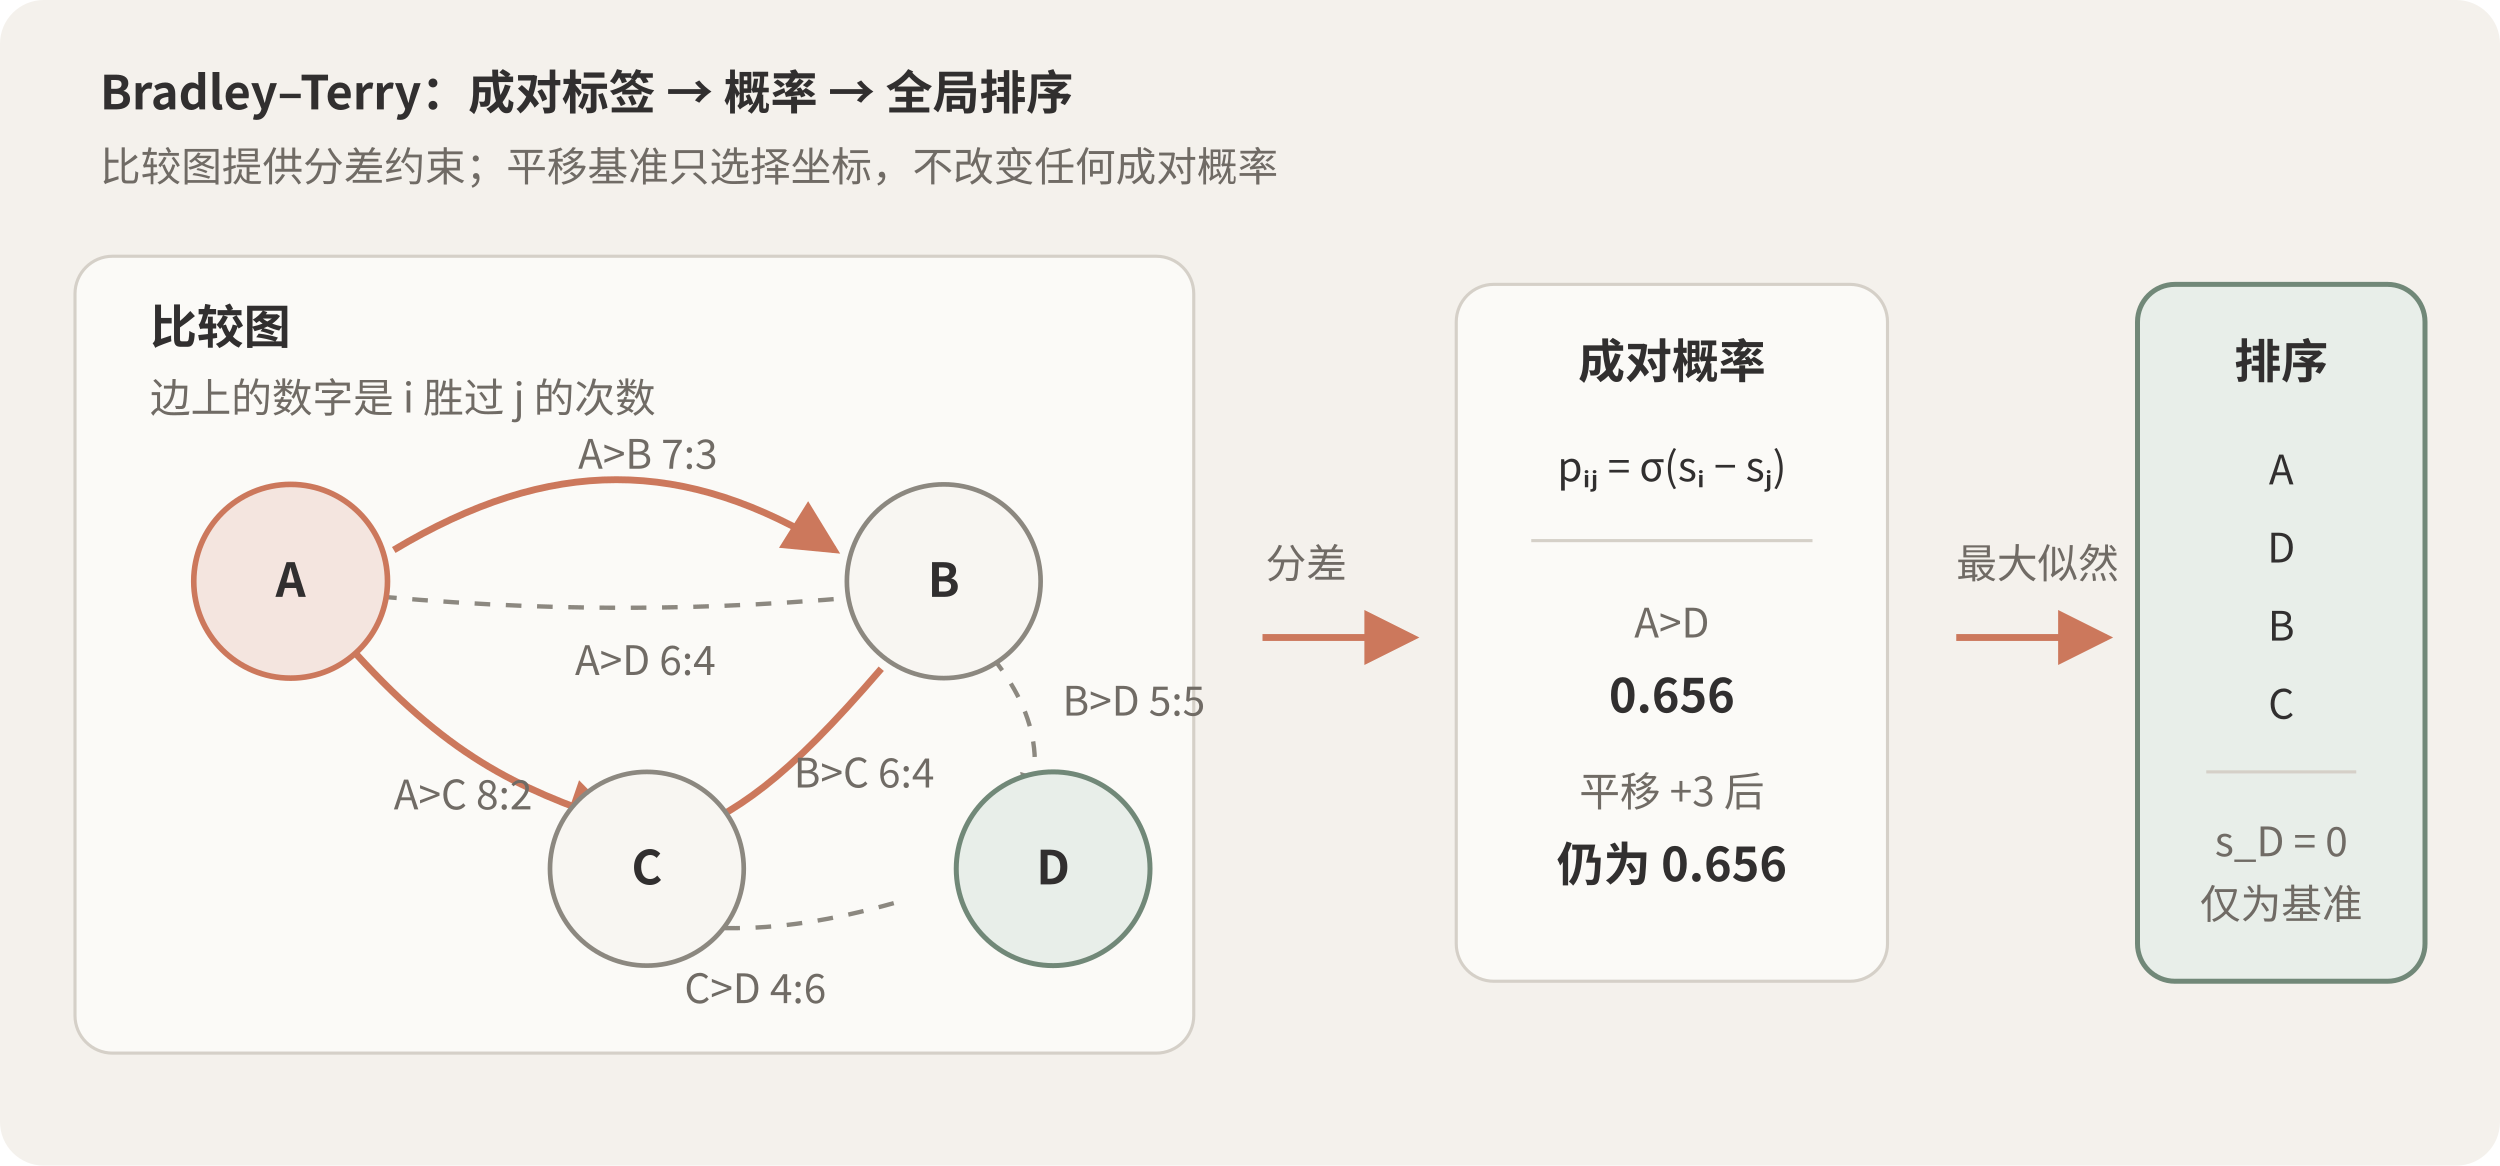
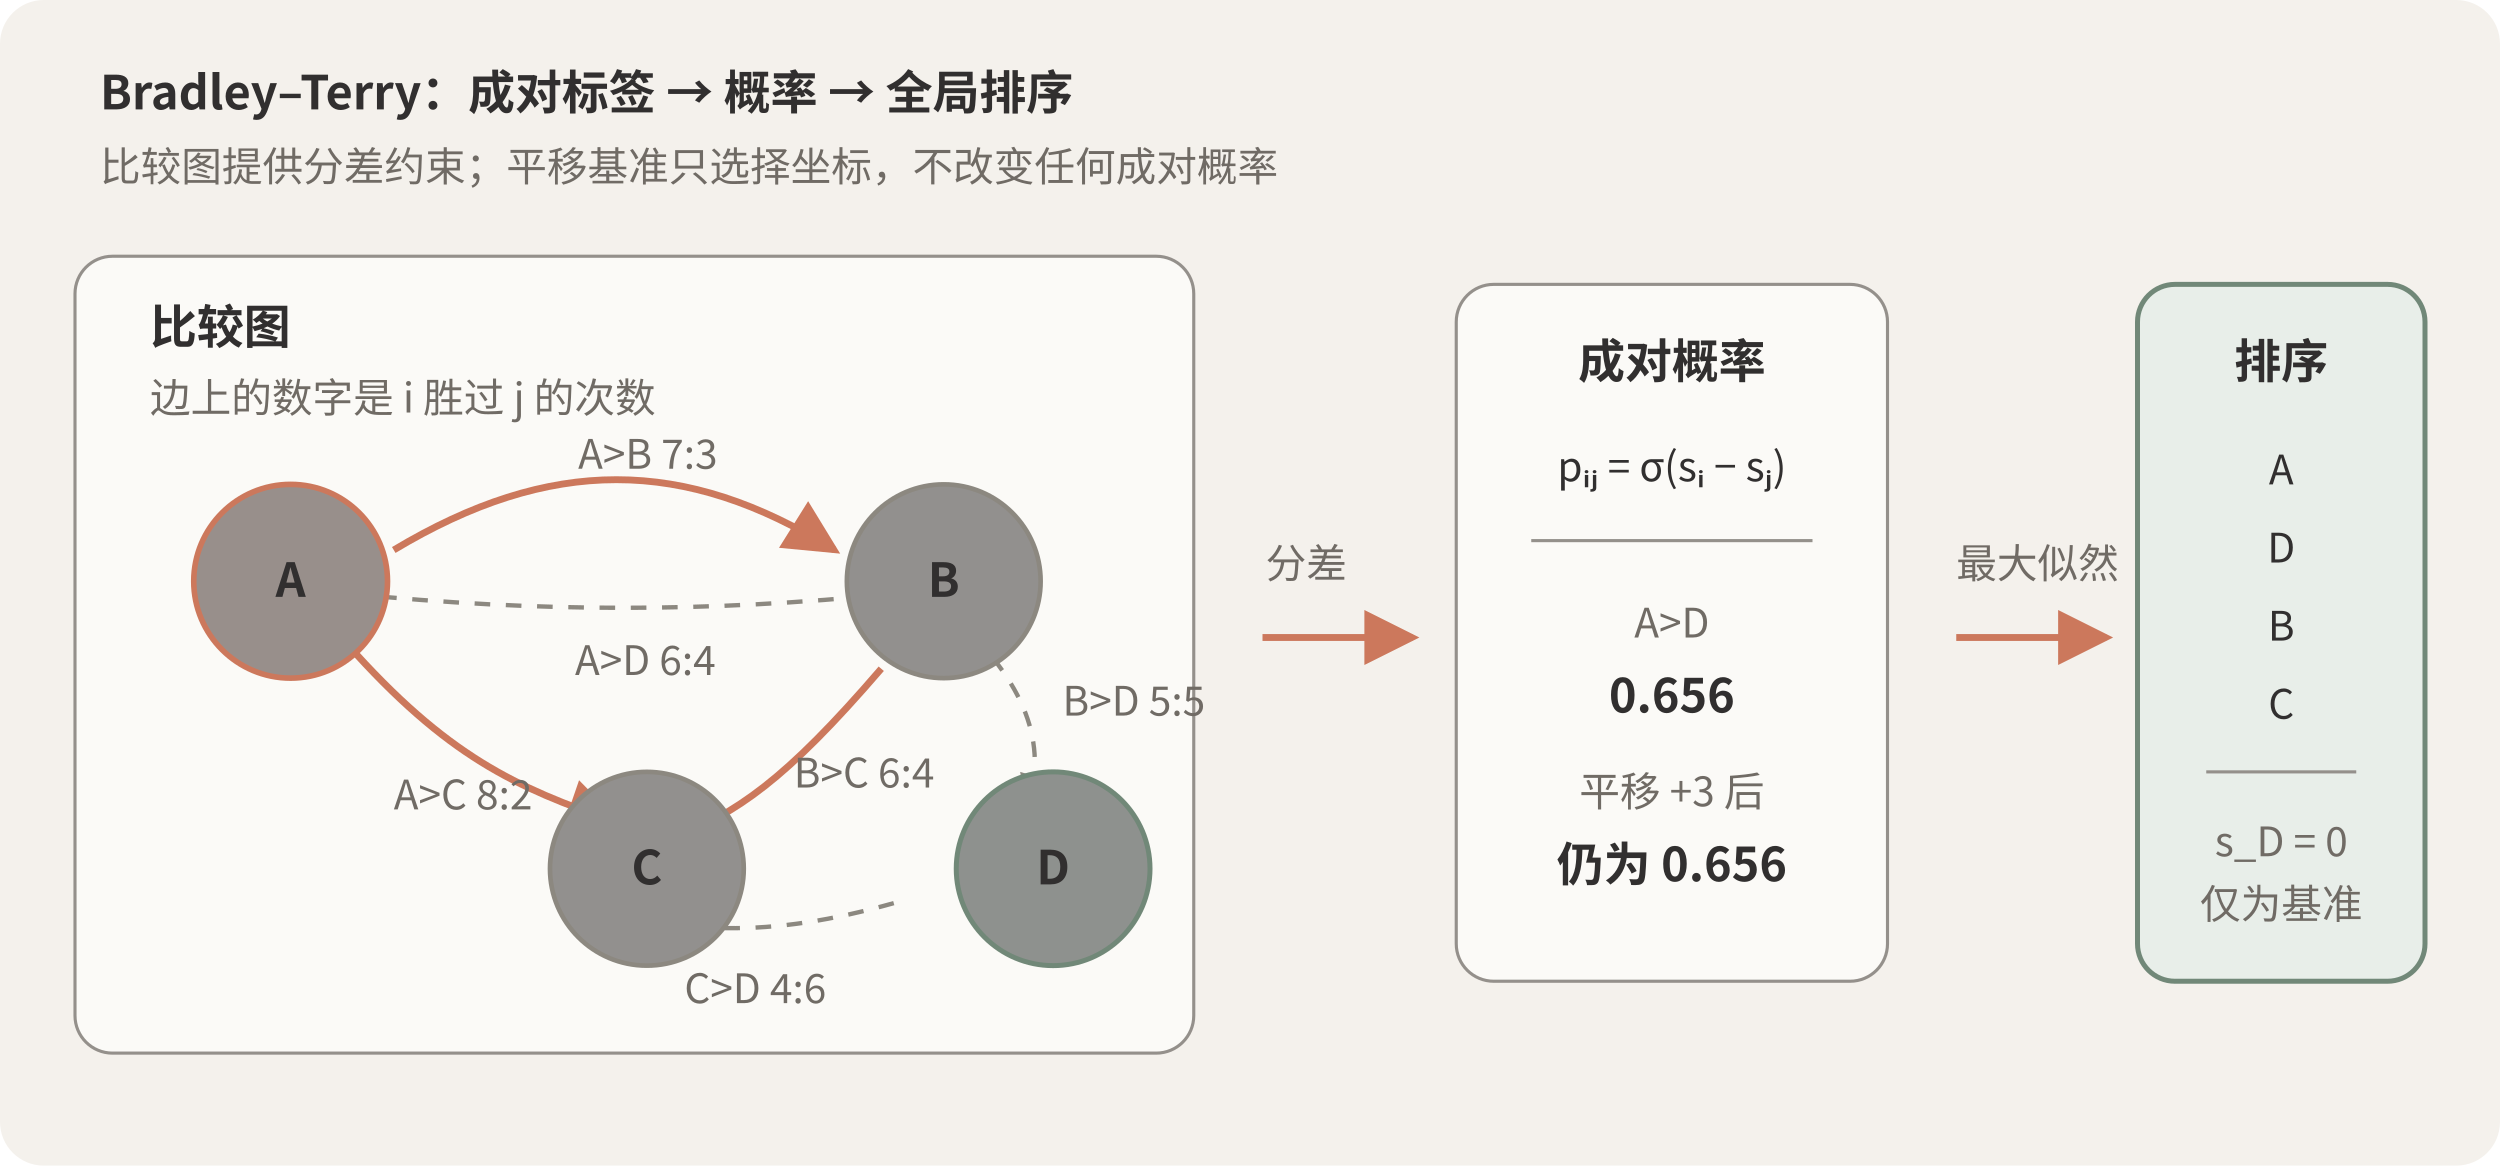
- <svg xmlns="http://www.w3.org/2000/svg" width="800" height="373" viewBox="0 0 800 373" role="img" aria-labelledby="title desc">
+ <svg xmlns="http://www.w3.org/2000/svg" data-svg-theme="paper-ink-v1" width="800" height="373" viewBox="0 0 800 373" role="img" aria-labelledby="title desc">
+   <style>
+   .svg-coral-stroke-stroke { stroke: #cc785c; }
+   .svg-special-fill-fill-8c8880 { fill: #8c8880; }
+   .svg-special-fill-fill-cc785c { fill: #cc785c; }
+   .svg-special-fill-fill-e8eee9 { fill: #8e918e; }
+   .svg-special-fill-fill-f4e5df { fill: #988f8b; }
+   .svg-special-fill-fill-f4f1ec { fill: #92908e; }
+   .svg-special-fill-fill-f8f6f2 { fill: #92908e; }
+   .svg-special-fill-fill-fbfaf7 { fill: #91908f; }
+   .svg-special-graphic-stroke-718878 { stroke: #718878; }
+   .svg-special-graphic-stroke-8c8880 { stroke: #8c8880; }
+   .svg-special-graphic-stroke-d5d0c8 { stroke: #94908b; }
+   .svg-special-text-fill-312f2f { fill: #312f2f; }
+   .svg-special-text-fill-706b65 { fill: #706b65; }
+ 
+   .svg-special-background-fill-e8eee9 { fill: #e8eee9; }
+   .svg-special-background-fill-f4f1ec { fill: #f4f1ec; }
+   .svg-special-background-fill-fbfaf7 { fill: #fbfaf7; }
+ 
+ 
+ @media (prefers-color-scheme: dark) {
+     .svg-coral-stroke-stroke { stroke: #e28466; }
+     .svg-special-fill-fill-8c8880 { fill: #8c8880; }
+     .svg-special-fill-fill-cc785c { fill: #cc785c; }
+     .svg-special-fill-fill-e8eee9 { fill: #8e918e; }
+     .svg-special-fill-fill-f4e5df { fill: #988f8b; }
+     .svg-special-fill-fill-f4f1ec { fill: #92908e; }
+     .svg-special-fill-fill-f8f6f2 { fill: #92908e; }
+     .svg-special-fill-fill-fbfaf7 { fill: #91908f; }
+     .svg-special-graphic-stroke-718878 { stroke: #718878; }
+     .svg-special-graphic-stroke-8c8880 { stroke: #8c8880; }
+     .svg-special-graphic-stroke-d5d0c8 { stroke: #94908b; }
+     .svg-special-text-fill-312f2f { fill: #a5a4a4; }
+     .svg-special-text-fill-706b65 { fill: #a7a4a0; }
+     .svg-special-background-fill-e8eee9 { fill: #333333; }
+     .svg-special-background-fill-f4f1ec { fill: #343433; }
+     .svg-special-background-fill-fbfaf7 { fill: #353535; }
+ 
+ 
+ 
+   }
+ </style>
  <defs>
    <marker id="arrow" markerWidth="8" markerHeight="8" refX="7" refY="4" orient="auto">
-       <path d="M0,0 L8,4 L0,8 Z" fill="#cc785c" />
+       <path d="M0,0 L8,4 L0,8 Z" class="svg-special-fill-fill-cc785c" />
    </marker>
    <marker id="arrow-muted" markerWidth="8" markerHeight="8" refX="7" refY="4" orient="auto">
-       <path d="M0,0 L8,4 L0,8 Z" fill="#8c8880" />
+       <path d="M0,0 L8,4 L0,8 Z" class="svg-special-fill-fill-8c8880" />
    </marker>
    <style>
-       .ink { fill: #312f2f; font-family: -apple-system, BlinkMacSystemFont, "Segoe UI", "Noto Sans CJK SC", "PingFang SC", sans-serif; }
-       .muted { fill: #706b65; font-family: -apple-system, BlinkMacSystemFont, "Segoe UI", "Noto Sans CJK SC", "PingFang SC", sans-serif; }
+       .ink {font-family: -apple-system, BlinkMacSystemFont, "Segoe UI", "Noto Sans CJK SC", "PingFang SC", sans-serif; }
+       .muted {font-family: -apple-system, BlinkMacSystemFont, "Segoe UI", "Noto Sans CJK SC", "PingFang SC", sans-serif; }
      .small { font-size: 13px; }
      .label { font-size: 15px; font-weight: 600; }
-       .node { fill: #f8f6f2; stroke: #8c8880; stroke-width: 1.5; }
-       .node-hot { fill: #f4e5df; stroke: #cc785c; stroke-width: 1.8; }
-       .node-base { fill: #e8eee9; stroke: #718878; stroke-width: 1.6; }
-       .panel { fill: #fbfaf7; stroke: #d5d0c8; stroke-width: 1; }
-       .edge { fill: none; stroke: #cc785c; stroke-width: 2.2; marker-end: url(#arrow); }
-       .edge-muted { fill: none; stroke: #8c8880; stroke-width: 1.4; stroke-dasharray: 5 5; marker-end: url(#arrow-muted); }
-       .rule { stroke: #d5d0c8; stroke-width: 1; }
+       .node {stroke-width: 1.5; }
+       .node-hot {stroke-width: 1.8; }
+       .node-base {stroke-width: 1.6; }
+       .panel {stroke-width: 1; }
+       .edge { fill: none;  stroke-width: 2.2; marker-end: url(#arrow); }
+       .edge-muted { fill: none;  stroke-width: 1.4; stroke-dasharray: 5 5; marker-end: url(#arrow-muted); }
+       .rule {stroke-width: 1; }
    </style>
  </defs>
-   <rect width="800" height="373" rx="14" fill="#f4f1ec" />
-   <text x="32" y="35" class="ink label">Bradley–Terry：成对标签 → 概率 → 全局排序</text>
-   <text x="32" y="58" class="muted small">比较图提供分差约束；平移基准只选择坐标，不改变任何成对概率</text>
-   <rect x="24" y="82" width="358" height="255" rx="12" class="panel" />
-   <text x="48" y="110" class="ink label">比较图</text>
-   <text x="48" y="132" class="muted small">边上的数字是 i 胜过 j 的次数</text>
-   <path d="M126 176 C176 146 219 146 267 176" class="edge" />
-   <text x="185" y="150" class="muted small">A&gt;B 7:3</text>
-   <path d="M111 206 C143 242 165 252 197 263" class="edge" />
-   <text x="126" y="259" class="muted small">A&gt;C 8:2</text>
-   <path d="M112 190 C173 196 226 196 286 190" class="edge-muted" />
-   <text x="184" y="216" class="muted small">A&gt;D 6:4</text>
-   <path d="M282 214 C251 250 236 260 214 269" class="edge" />
-   <text x="254" y="252" class="muted small">B&gt;C 6:4</text>
-   <path d="M304 196 C329 219 335 238 329 258" class="edge-muted" />
-   <text x="340" y="229" class="muted small">B&gt;D 5:5</text>
-   <path d="M286 289 C247 300 216 300 183 287" class="edge-muted" />
-   <text x="219" y="321" class="muted small">C&gt;D 4:6</text>
-   <circle cx="93" cy="186" r="31" class="node-hot" />
-   <text x="93" y="191" text-anchor="middle" class="ink label">A</text>
-   <circle cx="302" cy="186" r="31" class="node" />
-   <text x="302" y="191" text-anchor="middle" class="ink label">B</text>
-   <circle cx="207" cy="278" r="31" class="node" />
-   <text x="207" y="283" text-anchor="middle" class="ink label">C</text>
-   <circle cx="337" cy="278" r="31" class="node-base" />
-   <text x="337" y="283" text-anchor="middle" class="ink label">D</text>
-   <path d="M404 204 L452 204" class="edge" />
-   <text x="405" y="185" class="muted small">分差</text>
-   <rect x="466" y="91" width="138" height="223" rx="12" class="panel" />
-   <text x="535" y="121" text-anchor="middle" class="ink label">成对概率</text>
-   <text x="535" y="154" text-anchor="middle" class="ink small">pᵢⱼ = σ(sᵢ − sⱼ)</text>
-   <line x1="490" y1="173" x2="580" y2="173" class="rule" />
-   <text x="535" y="204" text-anchor="middle" class="muted small">A&gt;D</text>
-   <text x="535" y="228" text-anchor="middle" class="ink label">0.656</text>
-   <text x="535" y="258" text-anchor="middle" class="muted small">平移 +3 后</text>
-   <text x="535" y="282" text-anchor="middle" class="ink label">仍为 0.656</text>
-   <path d="M626 204 L674 204" class="edge" />
-   <text x="626" y="185" class="muted small">最大似然</text>
-   <rect x="684" y="91" width="92" height="223" rx="12" class="node-base" />
-   <text x="730" y="121" text-anchor="middle" class="ink label">排序</text>
-   <text x="730" y="155" text-anchor="middle" class="ink small">A</text>
-   <text x="730" y="180" text-anchor="middle" class="ink small">D</text>
-   <text x="730" y="205" text-anchor="middle" class="ink small">B</text>
-   <text x="730" y="230" text-anchor="middle" class="ink small">C</text>
-   <line x1="706" y1="247" x2="754" y2="247" class="rule" />
-   <text x="730" y="274" text-anchor="middle" class="muted small">s_D = 0</text>
-   <text x="730" y="294" text-anchor="middle" class="muted small">仅为基准</text>
+   <rect width="800" height="373" rx="14" class="svg-special-fill-fill-f4f1ec svg-special-background-fill-f4f1ec" />
+   <text x="32" y="35" class="ink label svg-special-text-fill-312f2f">Bradley–Terry：成对标签 → 概率 → 全局排序</text>
+   <text x="32" y="58" class="muted small svg-special-text-fill-706b65">比较图提供分差约束；平移基准只选择坐标，不改变任何成对概率</text>
+   <rect x="24" y="82" width="358" height="255" rx="12" class="panel svg-special-fill-fill-fbfaf7 svg-special-graphic-stroke-d5d0c8 svg-special-background-fill-fbfaf7" />
+   <text x="48" y="110" class="ink label svg-special-text-fill-312f2f">比较图</text>
+   <text x="48" y="132" class="muted small svg-special-text-fill-706b65">边上的数字是 i 胜过 j 的次数</text>
+   <path d="M126 176 C176 146 219 146 267 176" class="edge svg-coral-stroke-stroke" />
+   <text x="185" y="150" class="muted small svg-special-text-fill-706b65">A&gt;B 7:3</text>
+   <path d="M111 206 C143 242 165 252 197 263" class="edge svg-coral-stroke-stroke" />
+   <text x="126" y="259" class="muted small svg-special-text-fill-706b65">A&gt;C 8:2</text>
+   <path d="M112 190 C173 196 226 196 286 190" class="edge-muted svg-special-graphic-stroke-8c8880" />
+   <text x="184" y="216" class="muted small svg-special-text-fill-706b65">A&gt;D 6:4</text>
+   <path d="M282 214 C251 250 236 260 214 269" class="edge svg-coral-stroke-stroke" />
+   <text x="254" y="252" class="muted small svg-special-text-fill-706b65">B&gt;C 6:4</text>
+   <path d="M304 196 C329 219 335 238 329 258" class="edge-muted svg-special-graphic-stroke-8c8880" />
+   <text x="340" y="229" class="muted small svg-special-text-fill-706b65">B&gt;D 5:5</text>
+   <path d="M286 289 C247 300 216 300 183 287" class="edge-muted svg-special-graphic-stroke-8c8880" />
+   <text x="219" y="321" class="muted small svg-special-text-fill-706b65">C&gt;D 4:6</text>
+   <circle cx="93" cy="186" r="31" class="node-hot svg-special-fill-fill-f4e5df svg-coral-stroke-stroke" />
+   <text x="93" y="191" text-anchor="middle" class="ink label svg-special-text-fill-312f2f">A</text>
+   <circle cx="302" cy="186" r="31" class="node svg-special-fill-fill-f8f6f2 svg-special-graphic-stroke-8c8880" />
+   <text x="302" y="191" text-anchor="middle" class="ink label svg-special-text-fill-312f2f">B</text>
+   <circle cx="207" cy="278" r="31" class="node svg-special-fill-fill-f8f6f2 svg-special-graphic-stroke-8c8880" />
+   <text x="207" y="283" text-anchor="middle" class="ink label svg-special-text-fill-312f2f">C</text>
+   <circle cx="337" cy="278" r="31" class="node-base svg-special-fill-fill-e8eee9 svg-special-graphic-stroke-718878" />
+   <text x="337" y="283" text-anchor="middle" class="ink label svg-special-text-fill-312f2f">D</text>
+   <path d="M404 204 L452 204" class="edge svg-coral-stroke-stroke" />
+   <text x="405" y="185" class="muted small svg-special-text-fill-706b65">分差</text>
+   <rect x="466" y="91" width="138" height="223" rx="12" class="panel svg-special-fill-fill-fbfaf7 svg-special-graphic-stroke-d5d0c8 svg-special-background-fill-fbfaf7" />
+   <text x="535" y="121" text-anchor="middle" class="ink label svg-special-text-fill-312f2f">成对概率</text>
+   <text x="535" y="154" text-anchor="middle" class="ink small svg-special-text-fill-312f2f">pᵢⱼ = σ(sᵢ − sⱼ)</text>
+   <line x1="490" y1="173" x2="580" y2="173" class="rule svg-special-graphic-stroke-d5d0c8" />
+   <text x="535" y="204" text-anchor="middle" class="muted small svg-special-text-fill-706b65">A&gt;D</text>
+   <text x="535" y="228" text-anchor="middle" class="ink label svg-special-text-fill-312f2f">0.656</text>
+   <text x="535" y="258" text-anchor="middle" class="muted small svg-special-text-fill-706b65">平移 +3 后</text>
+   <text x="535" y="282" text-anchor="middle" class="ink label svg-special-text-fill-312f2f">仍为 0.656</text>
+   <path d="M626 204 L674 204" class="edge svg-coral-stroke-stroke" />
+   <text x="626" y="185" class="muted small svg-special-text-fill-706b65">最大似然</text>
+   <rect x="684" y="91" width="92" height="223" rx="12" class="node-base svg-special-fill-fill-e8eee9 svg-special-graphic-stroke-718878 svg-special-background-fill-e8eee9" />
+   <text x="730" y="121" text-anchor="middle" class="ink label svg-special-text-fill-312f2f">排序</text>
+   <text x="730" y="155" text-anchor="middle" class="ink small svg-special-text-fill-312f2f">A</text>
+   <text x="730" y="180" text-anchor="middle" class="ink small svg-special-text-fill-312f2f">D</text>
+   <text x="730" y="205" text-anchor="middle" class="ink small svg-special-text-fill-312f2f">B</text>
+   <text x="730" y="230" text-anchor="middle" class="ink small svg-special-text-fill-312f2f">C</text>
+   <line x1="706" y1="247" x2="754" y2="247" class="rule svg-special-graphic-stroke-d5d0c8" />
+   <text x="730" y="274" text-anchor="middle" class="muted small svg-special-text-fill-706b65">s_D = 0</text>
+   <text x="730" y="294" text-anchor="middle" class="muted small svg-special-text-fill-706b65">仅为基准</text>
</svg>
